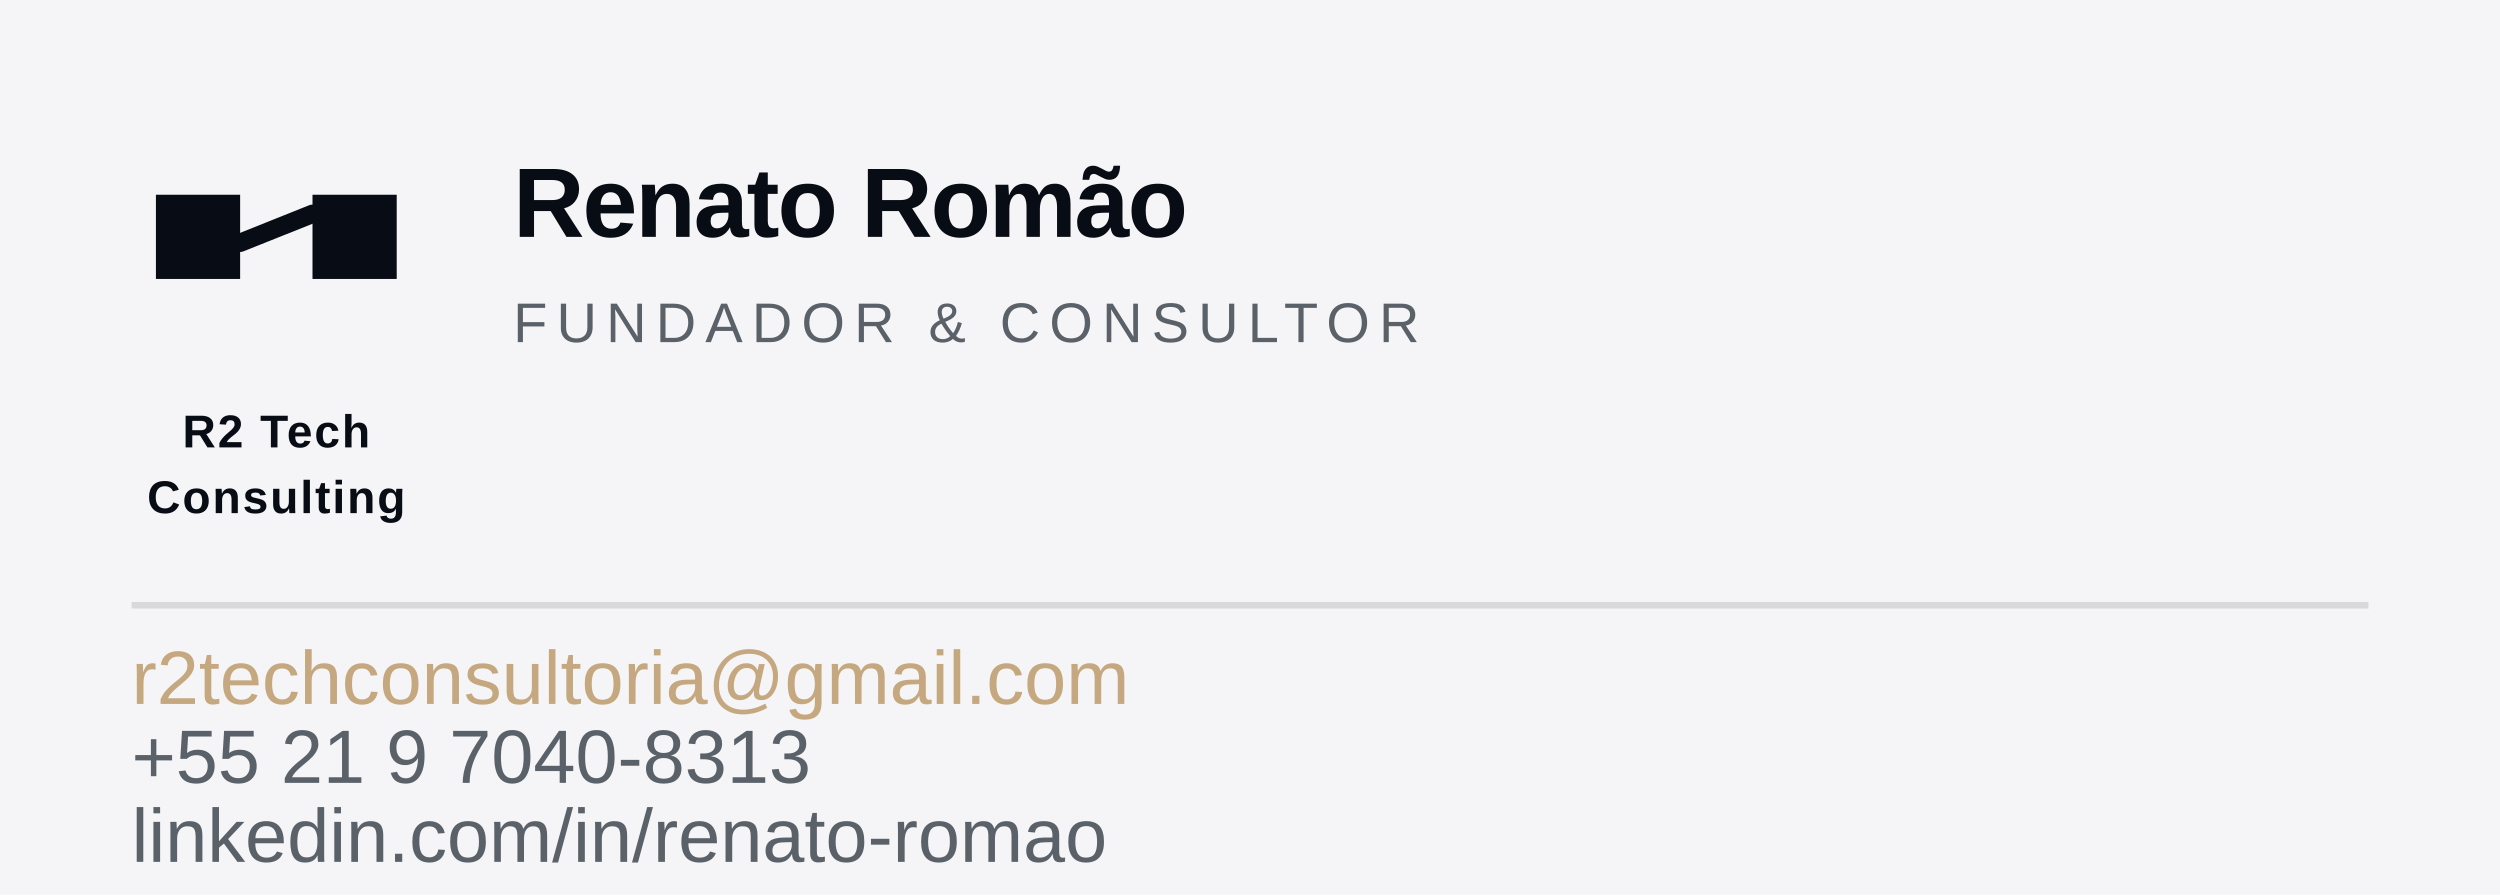
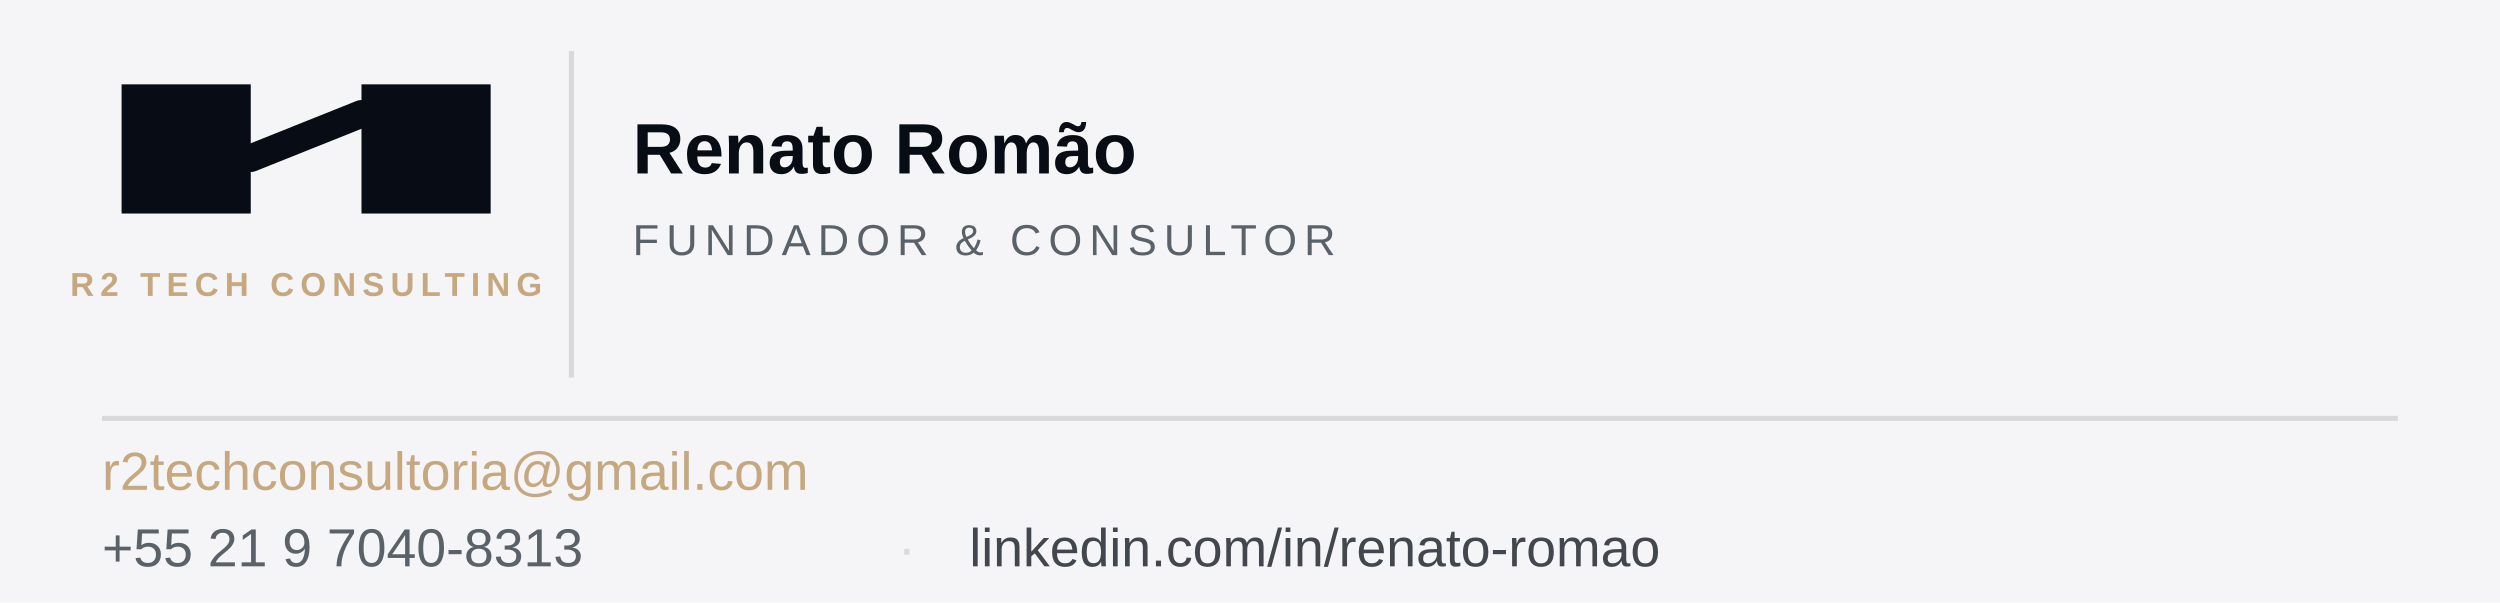
- <svg xmlns="http://www.w3.org/2000/svg" viewBox="0 0 380 136" width="760" height="272">
-   <rect width="380" height="136" fill="#F5F5F7" />
-   <g transform="translate(20,14)">
-     <rect x="3.7" y="15.6" width="12.8" height="12.8" fill="#080C14" />
-     <rect x="27.5" y="15.6" width="12.8" height="12.8" fill="#080C14" />
-     <line x1="16.5" y1="22.9" x2="27.5" y2="18.5" stroke="#080C14" stroke-width="2.8" stroke-linecap="round" />
-   </g>
-   <text x="42" y="68" font-family="Arial,sans-serif" font-size="7" font-weight="700" fill="#080C14" text-anchor="middle" letter-spacing="0.3">R2 Tech</text>
-   <text x="42" y="78" font-family="Arial,sans-serif" font-size="7" font-weight="700" fill="#080C14" text-anchor="middle" letter-spacing="0.3">Consulting</text>
-   <text x="78" y="36" font-family="Arial,sans-serif" font-size="15" font-weight="700" fill="#080C14" letter-spacing="-0.3">Renato Romão</text>
-   <text x="78" y="52" font-family="Arial,sans-serif" font-size="8.5" font-weight="500" fill="#5A6169" letter-spacing="1.4">FUNDADOR &amp; CONSULTOR</text>
-   <line x1="20" y1="92" x2="360" y2="92" stroke="#D9D9DC" stroke-width="1" />
-   <text x="20" y="107" font-family="Arial,sans-serif" font-size="11.5" fill="#C5A880">r2techconsultoria@gmail.com</text>
-   <text x="20" y="119" font-family="Arial,sans-serif" font-size="11.5" fill="#5A6169">+55 21 9 7040-8313</text>
-   <text x="20" y="131" font-family="Arial,sans-serif" font-size="11.5" fill="#5A6169">linkedin.com/in/renato-romao</text>
+ <svg xmlns="http://www.w3.org/2000/svg" viewBox="0 0 490 118" width="980" height="236">
+   <rect width="490" height="118" fill="#F5F5F7" />
+   <svg x="20" y="14" width="80" height="34" viewBox="10 78 220 94">
+     <rect x="20" y="85" width="70" height="70" fill="#080C14" />
+     <rect x="150" y="85" width="70" height="70" fill="#080C14" />
+     <line x1="90" y1="125" x2="150" y2="101" stroke="#080C14" stroke-width="15" stroke-linecap="round" />
+   </svg>
+   <text x="60" y="58" font-family="Arial,sans-serif" font-size="6.5" font-weight="700" fill="#C5A880" text-anchor="middle" letter-spacing="1.2">R2 TECH CONSULTING</text>
+   <line x1="112" y1="10" x2="112" y2="74" stroke="#D9D9DC" stroke-width="1" />
+   <text x="124" y="34" font-family="Arial,sans-serif" font-size="14" font-weight="700" fill="#080C14">Renato Romão</text>
+   <text x="124" y="50" font-family="Arial,sans-serif" font-size="8.5" font-weight="500" fill="#5A6169" letter-spacing="1.4">FUNDADOR &amp; CONSULTOR</text>
+   <line x1="20" y1="82" x2="470" y2="82" stroke="#D9D9DC" stroke-width="1" />
+   <text x="20" y="96" font-family="Arial,sans-serif" font-size="10.5" fill="#C5A880">r2techconsultoria@gmail.com</text>
+   <text x="20" y="111" font-family="Arial,sans-serif" font-size="10.5" fill="#5A6169">+55 21 9 7040-8313</text>
+   <text x="176" y="111" font-family="Arial,sans-serif" font-size="10.5" fill="#D9D9DC">·</text>
+   <text x="190" y="111" font-family="Arial,sans-serif" font-size="10.5" fill="#080C14" opacity="0.75">linkedin.com/in/renato-romao</text>
</svg>
